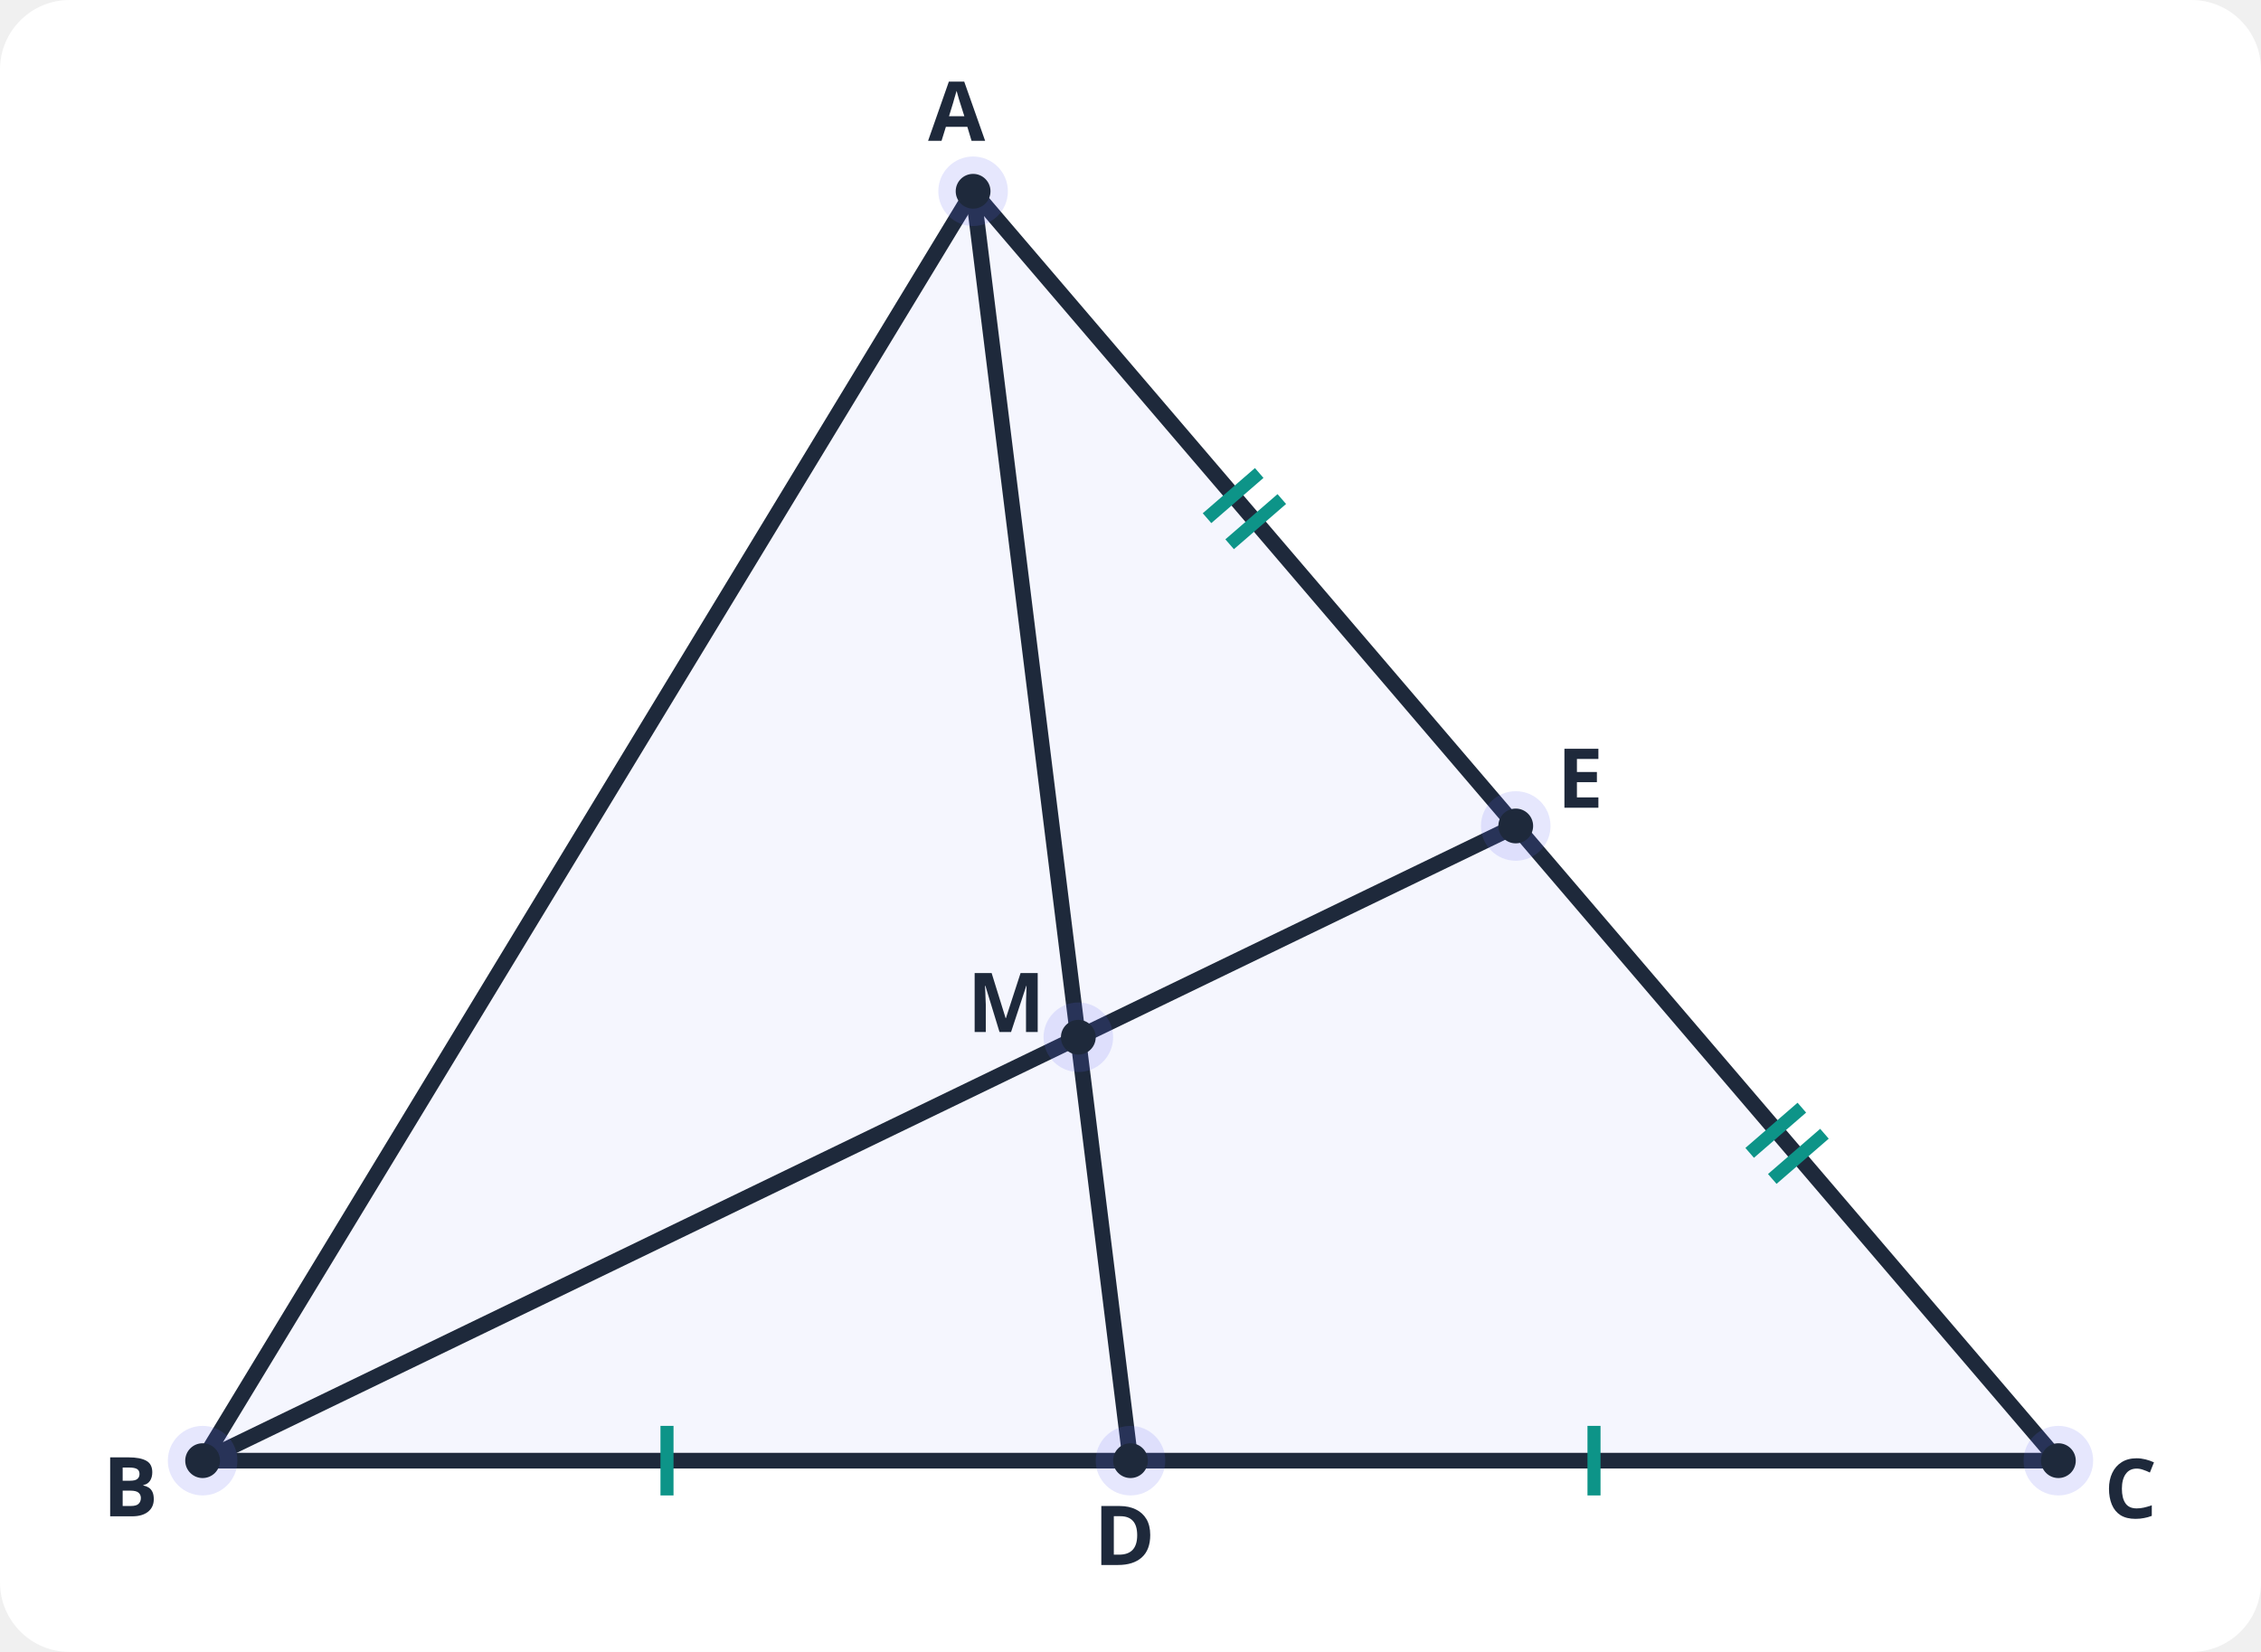
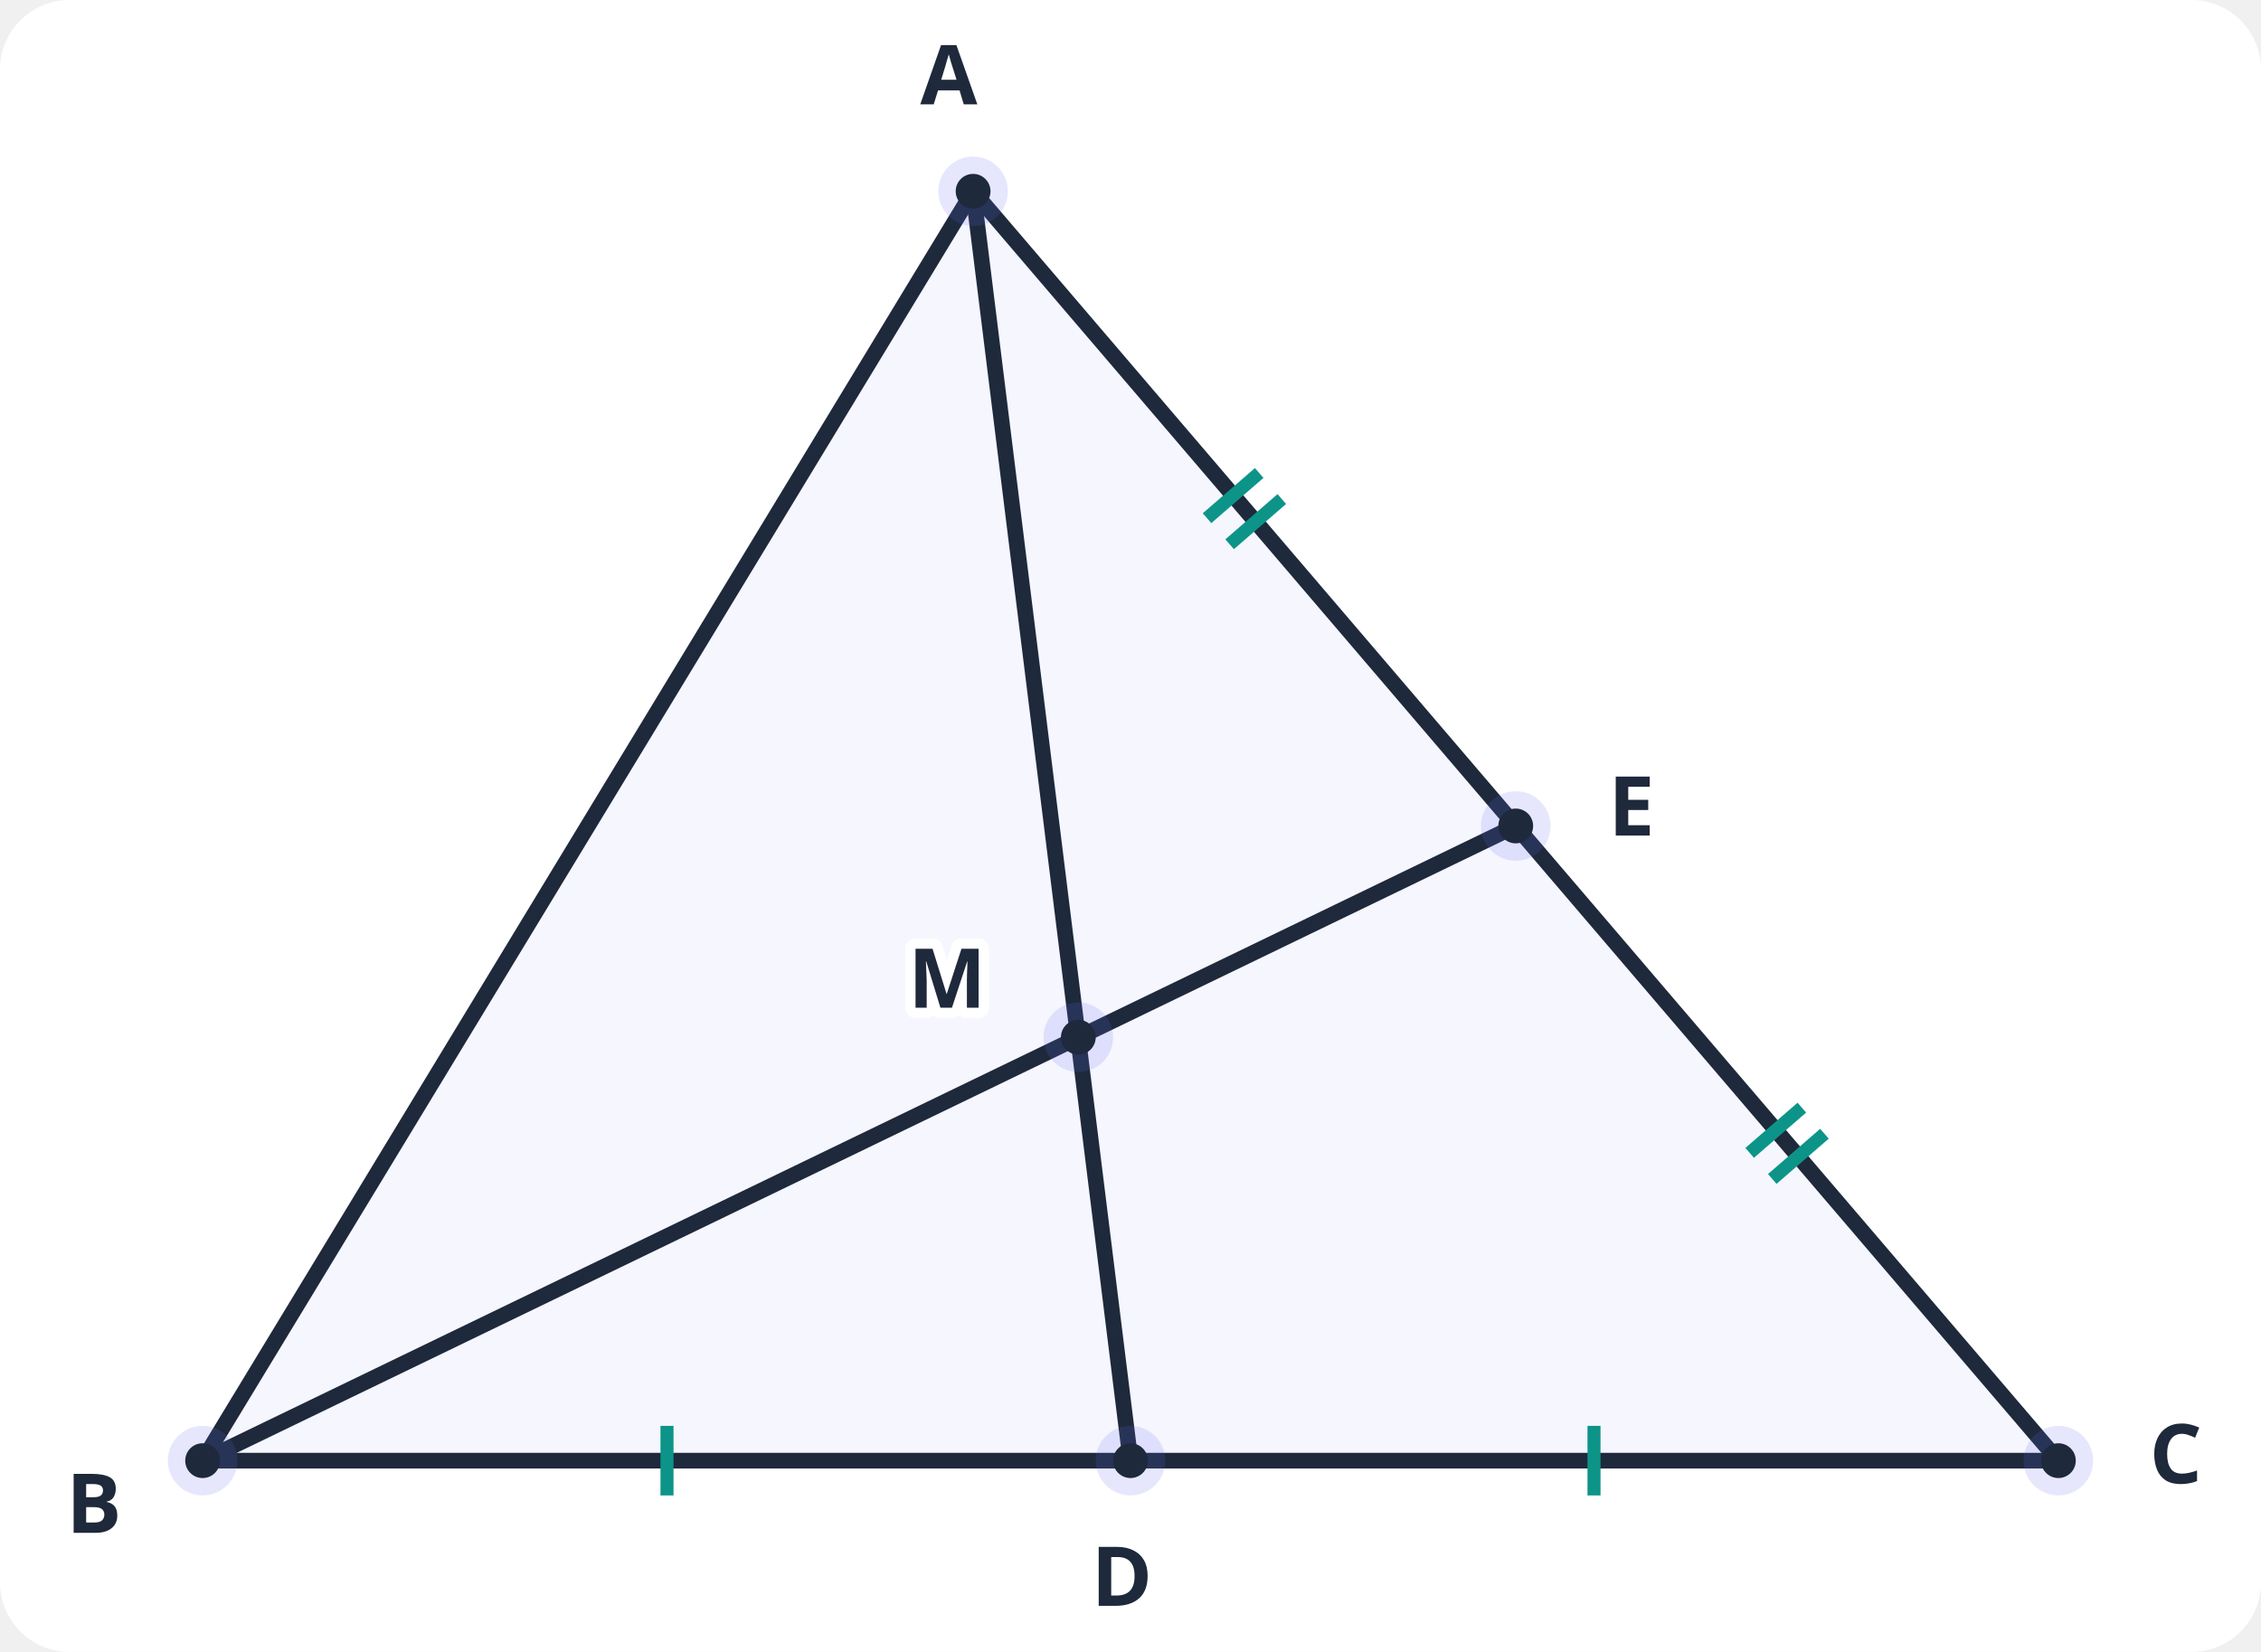
<svg xmlns="http://www.w3.org/2000/svg" viewBox="0 0 260 190" class="w-full h-auto select-none">
  <rect x="0" y="0" width="260" height="190" rx="8" fill="#FFFFFF" />
  <g class="geometry-surface-tints">
    <polygon points="111.9,22.0 23.3,168.0 236.7,168.0" fill="#6366F1" fill-opacity="0.06" stroke="none" />
  </g>
  <line x1="111.9" y1="22" x2="23.3" y2="168" stroke="#1E293B" stroke-width="1.8" stroke-linecap="round" />
  <line x1="23.3" y1="168" x2="130" y2="168" stroke="#1E293B" stroke-width="1.8" stroke-linecap="round" />
  <line x1="76.7" y1="164.0" x2="76.7" y2="172.0" stroke="#0D9488" stroke-width="1.5" />
  <line x1="130" y1="168" x2="236.7" y2="168" stroke="#1E293B" stroke-width="1.8" stroke-linecap="round" />
  <line x1="183.3" y1="164.0" x2="183.3" y2="172.0" stroke="#0D9488" stroke-width="1.5" />
  <line x1="236.7" y1="168" x2="174.3" y2="95" stroke="#1E293B" stroke-width="1.8" stroke-linecap="round" />
  <line x1="203.8" y1="135.6" x2="209.8" y2="130.4" stroke="#0D9488" stroke-width="1.5" />
  <line x1="201.2" y1="132.6" x2="207.2" y2="127.4" stroke="#0D9488" stroke-width="1.5" />
  <line x1="174.3" y1="95" x2="111.9" y2="22" stroke="#1E293B" stroke-width="1.8" stroke-linecap="round" />
  <line x1="141.4" y1="62.6" x2="147.4" y2="57.4" stroke="#0D9488" stroke-width="1.5" />
  <line x1="138.8" y1="59.6" x2="144.8" y2="54.4" stroke="#0D9488" stroke-width="1.5" />
  <line x1="111.9" y1="22" x2="130" y2="168" stroke="#1E293B" stroke-width="1.8" stroke-linecap="round" />
  <line x1="23.3" y1="168" x2="174.3" y2="95" stroke="#1E293B" stroke-width="1.8" stroke-linecap="round" />
  <circle cx="111.9" cy="22" r="4" fill="#6366F1" fill-opacity="0.16" />
  <circle cx="111.9" cy="22" r="2" fill="#1E293B" />
-   <text x="110.0" y="16.2" text-anchor="middle" font-size="9.5" font-weight="900" font-family="system-ui, sans-serif" fill="#1E293B">A</text>
+   <text x="109.1" y="12.0" text-anchor="middle" font-size="9.5" font-weight="900" font-family="system-ui, sans-serif" fill="#1E293B" paint-order="stroke" stroke="#ffffff" stroke-width="2.4" stroke-linejoin="round">A</text>
  <circle cx="23.3" cy="168" r="4" fill="#6366F1" fill-opacity="0.16" />
  <circle cx="23.3" cy="168" r="2" fill="#1E293B" />
-   <text x="15.0" y="174.4" text-anchor="middle" font-size="9.5" font-weight="900" font-family="system-ui, sans-serif" fill="#1E293B">B</text>
+   <text x="10.8" y="176.3" text-anchor="middle" font-size="9.5" font-weight="900" font-family="system-ui, sans-serif" fill="#1E293B" paint-order="stroke" stroke="#ffffff" stroke-width="2.4" stroke-linejoin="round">B</text>
  <circle cx="236.7" cy="168" r="4" fill="#6366F1" fill-opacity="0.16" />
  <circle cx="236.7" cy="168" r="2" fill="#1E293B" />
-   <text x="245.0" y="174.6" text-anchor="middle" font-size="9.5" font-weight="900" font-family="system-ui, sans-serif" fill="#1E293B">C</text>
+   <text x="250.2" y="170.6" text-anchor="middle" font-size="9.5" font-weight="900" font-family="system-ui, sans-serif" fill="#1E293B" paint-order="stroke" stroke="#ffffff" stroke-width="2.4" stroke-linejoin="round">C</text>
  <circle cx="130" cy="168" r="4" fill="#6366F1" fill-opacity="0.16" />
  <circle cx="130" cy="168" r="2" fill="#1E293B" />
-   <text x="129.3" y="180.0" text-anchor="middle" font-size="9.5" font-weight="900" font-family="system-ui, sans-serif" fill="#1E293B">D</text>
+   <text x="129.0" y="184.7" text-anchor="middle" font-size="9.5" font-weight="900" font-family="system-ui, sans-serif" fill="#1E293B" paint-order="stroke" stroke="#ffffff" stroke-width="2.4" stroke-linejoin="round">D</text>
  <circle cx="174.3" cy="95" r="4" fill="#6366F1" fill-opacity="0.16" />
  <circle cx="174.3" cy="95" r="2" fill="#1E293B" />
-   <text x="181.7" y="92.9" text-anchor="middle" font-size="9.5" font-weight="900" font-family="system-ui, sans-serif" fill="#1E293B">E</text>
+   <text x="187.6" y="96.1" text-anchor="middle" font-size="9.5" font-weight="900" font-family="system-ui, sans-serif" fill="#1E293B" paint-order="stroke" stroke="#ffffff" stroke-width="2.4" stroke-linejoin="round">E</text>
  <circle cx="124" cy="119.3" r="4" fill="#6366F1" fill-opacity="0.16" />
  <circle cx="124" cy="119.3" r="2" fill="#1E293B" />
-   <text x="115.7" y="118.7" text-anchor="middle" font-size="9.5" font-weight="900" font-family="system-ui, sans-serif" fill="#1E293B">M</text>
+   <text x="108.9" y="115.9" text-anchor="middle" font-size="9.5" font-weight="900" font-family="system-ui, sans-serif" fill="#1E293B" paint-order="stroke" stroke="#ffffff" stroke-width="2.4" stroke-linejoin="round">M</text>
</svg>
